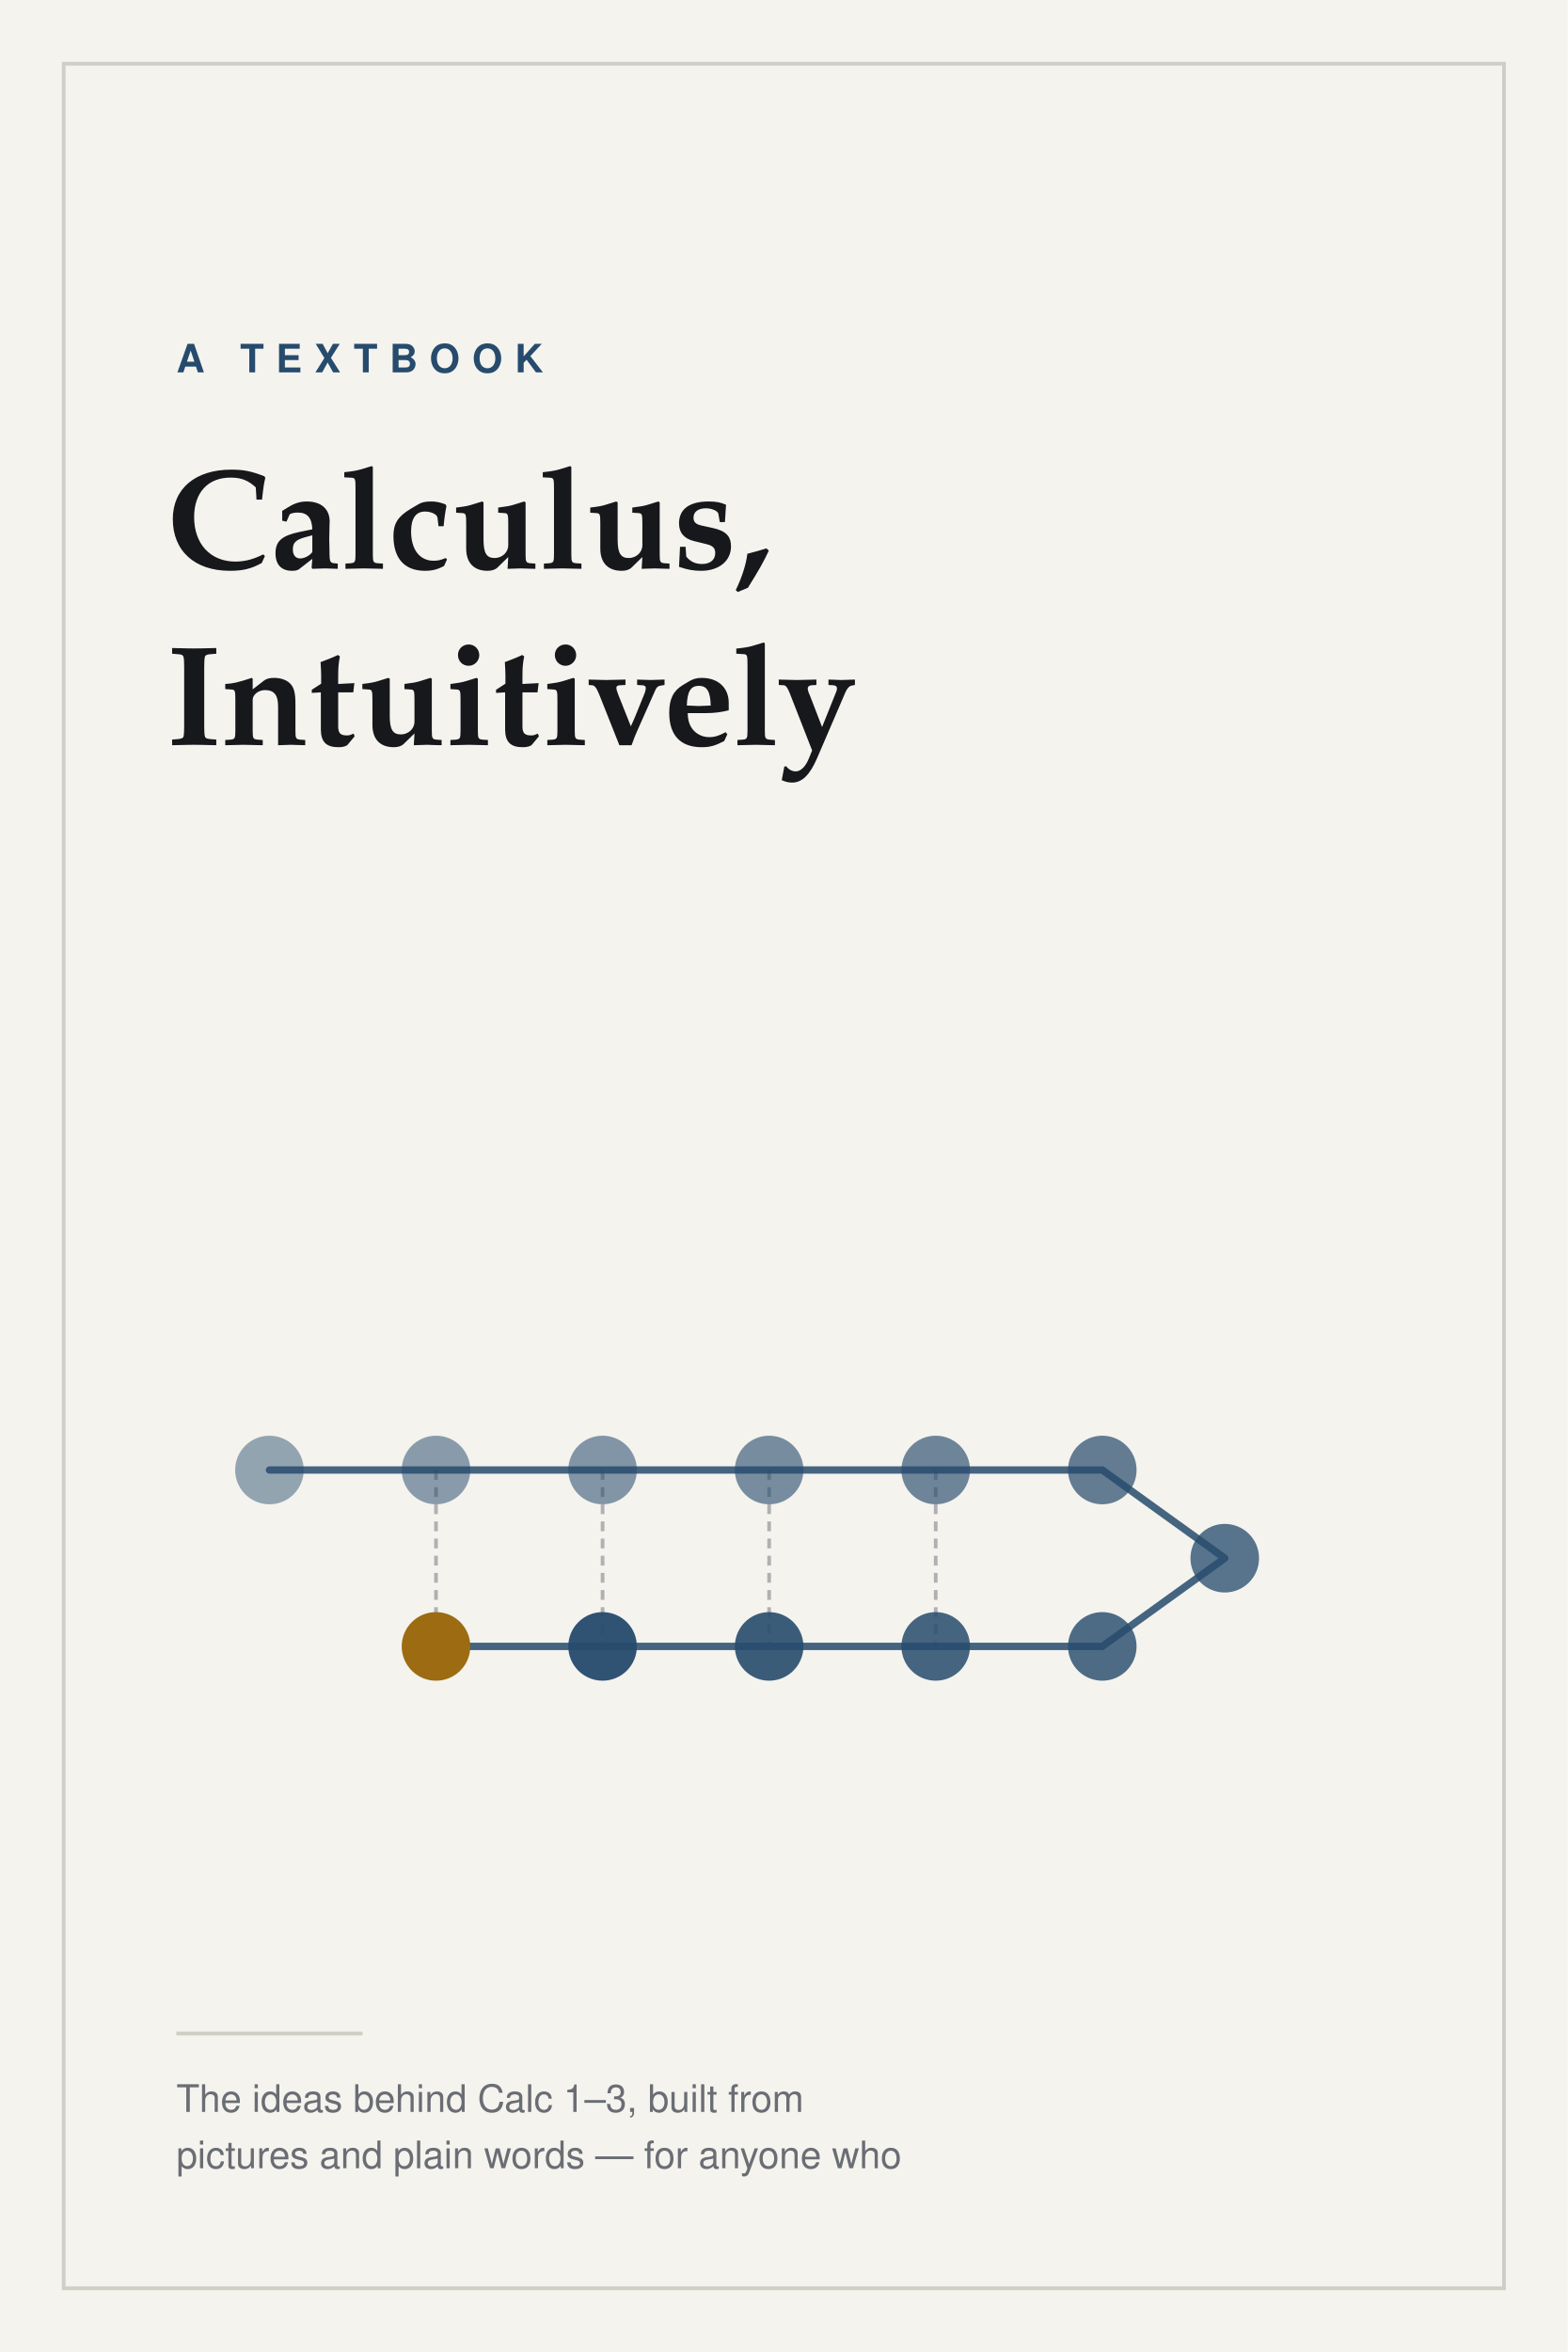
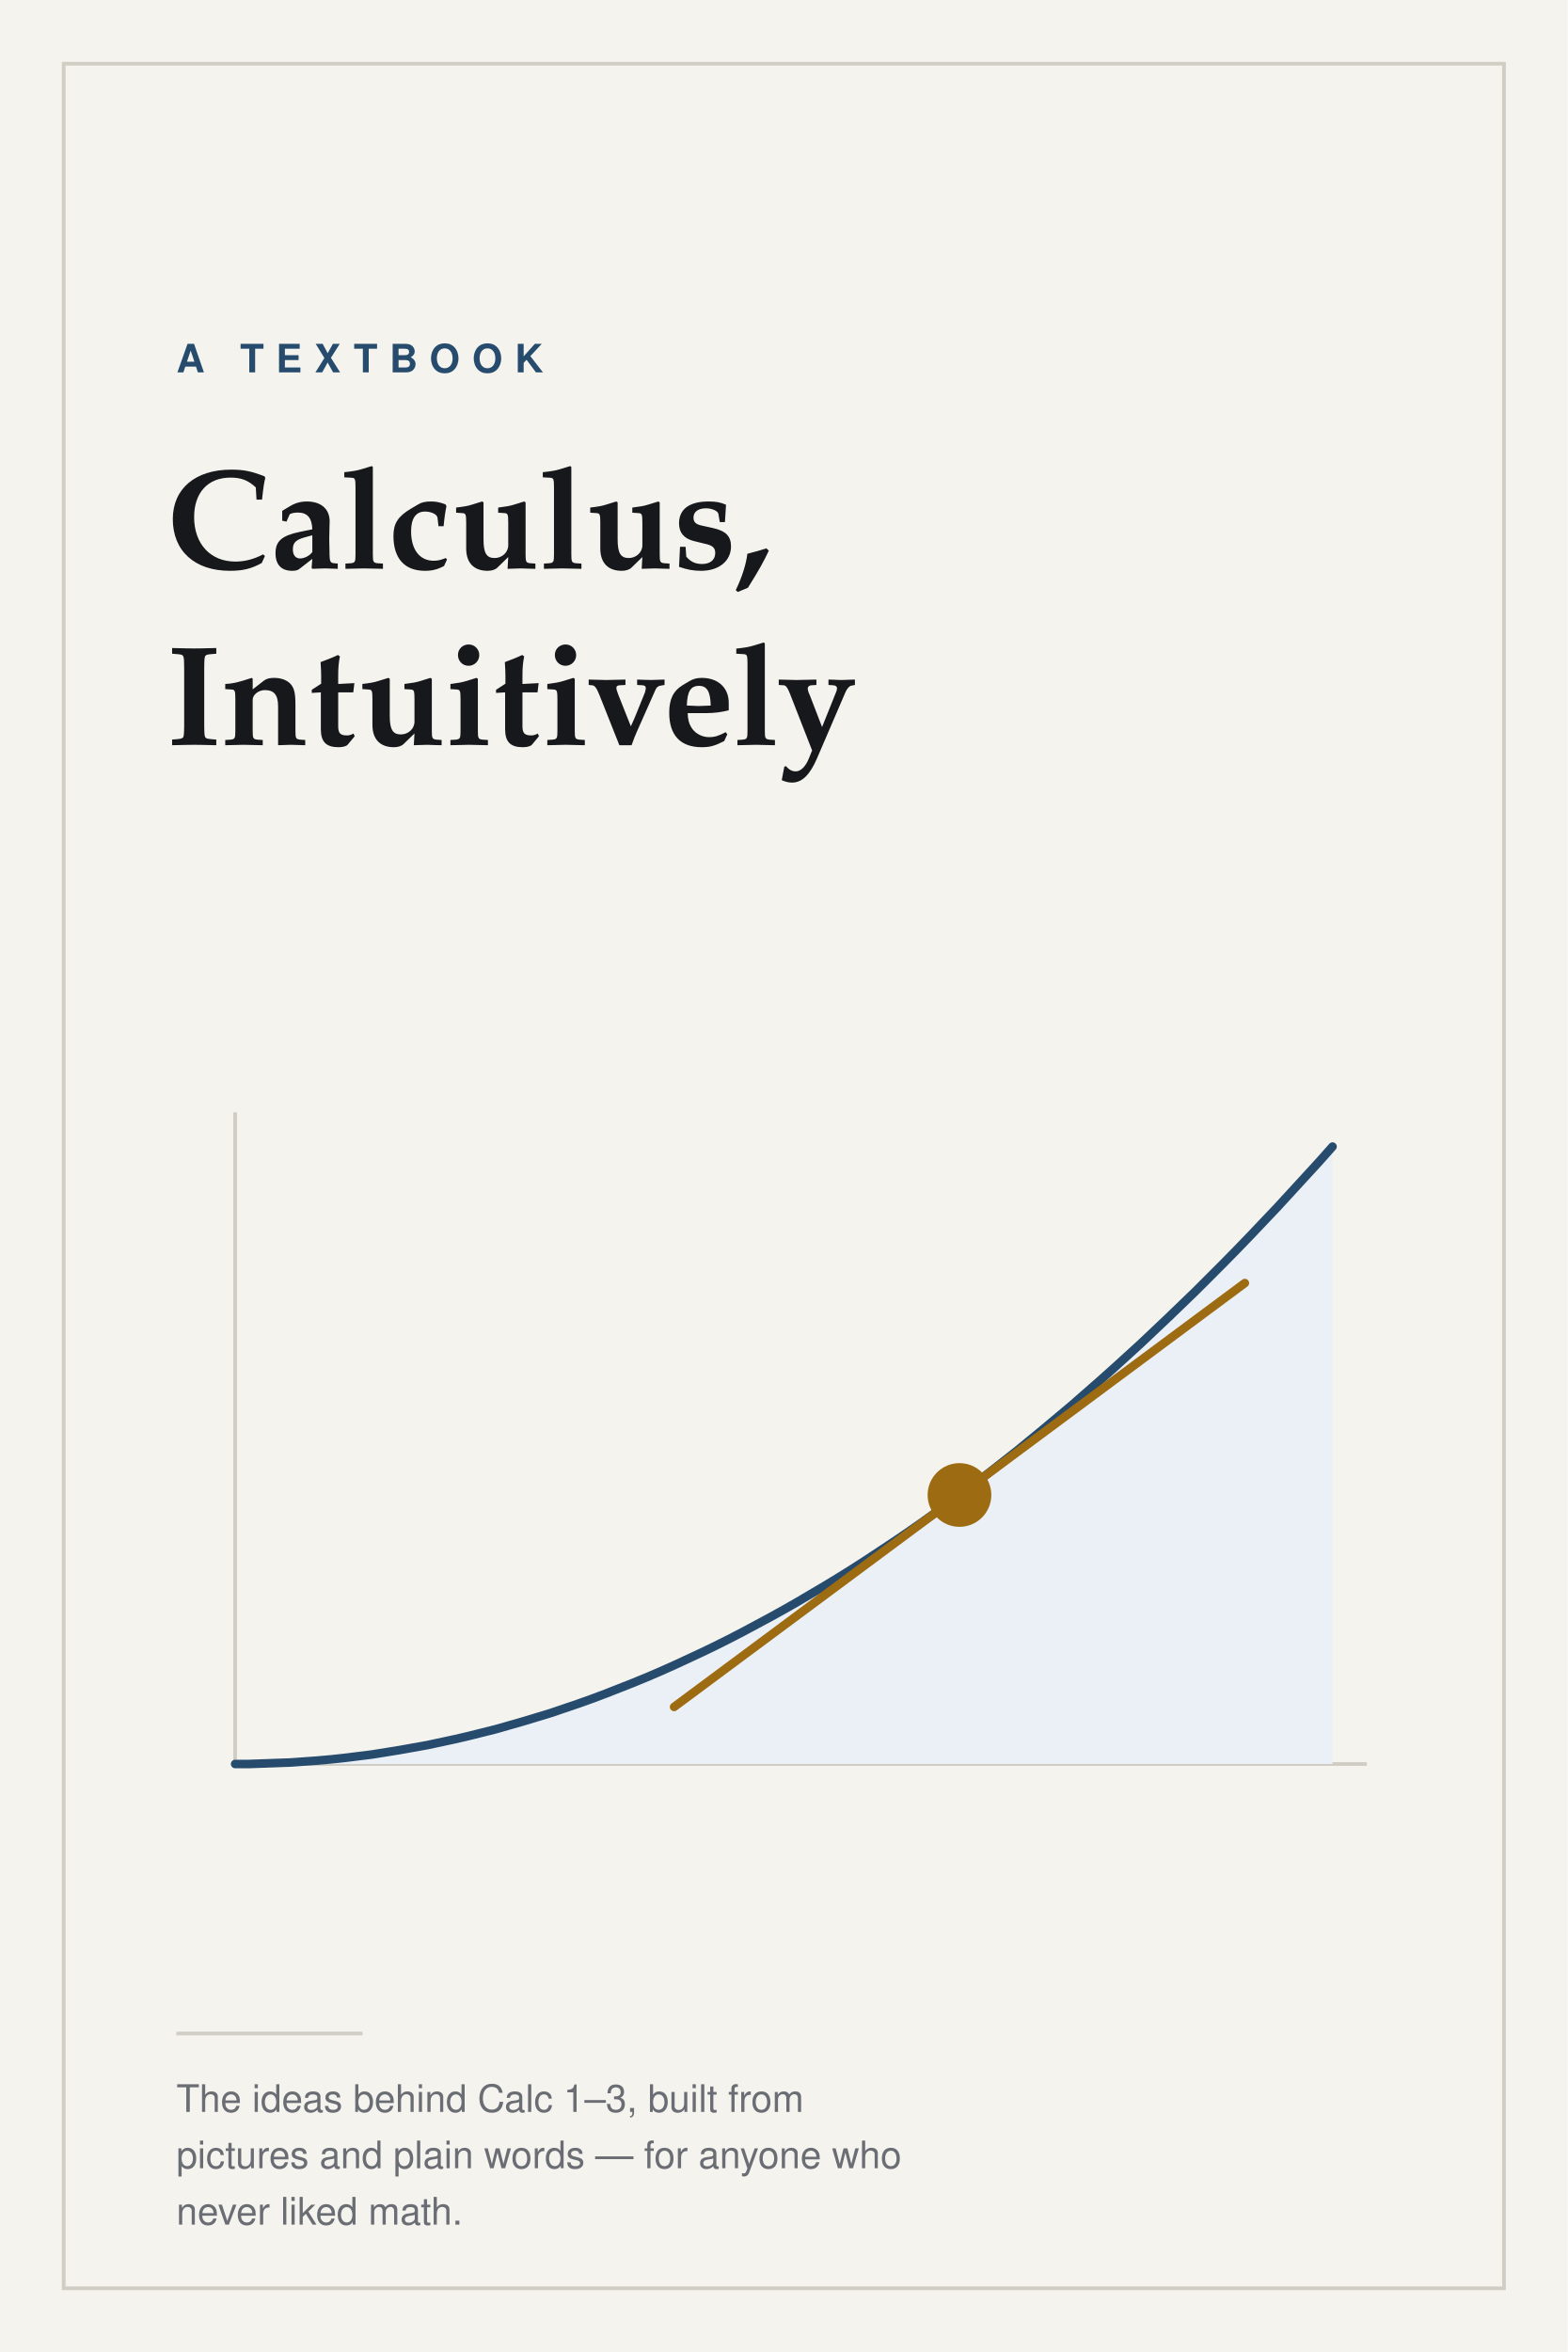
- <svg xmlns="http://www.w3.org/2000/svg" viewBox="0 0 640 960" role="img" aria-label="Book cover: Calculus, Intuitively.">
+ <svg xmlns="http://www.w3.org/2000/svg" viewBox="0 0 640 960" role="img" aria-label="Book cover: Calculus, Intuitively. A rising curve with a straight tangent line grazing it at one point, over a shaded area.">
  <rect width="640" height="960" fill="#f4f3ee" />
  <rect x="26" y="26" width="588" height="908" fill="none" stroke="#cfcdc4" stroke-width="1.5" />
  <text x="72" y="152" font-family="-apple-system, BlinkMacSystemFont, 'Segoe UI', Helvetica, Arial, sans-serif" font-size="16" font-weight="650" letter-spacing="5" fill="#274b6d">A TEXTBOOK</text>
  <text x="68" y="232" font-family="'Charter', 'Iowan Old Style', 'Palatino Linotype', Palatino, Georgia, serif" font-size="58" font-weight="700" fill="#17181b">Calculus,</text>
  <text x="68" y="304" font-family="'Charter', 'Iowan Old Style', 'Palatino Linotype', Palatino, Georgia, serif" font-size="58" font-weight="700" fill="#17181b">Intuitively</text>
-   <line x1="178.0" y1="600.0" x2="178.0" y2="672.0" stroke="#6a6d73" stroke-width="1.50" stroke-dasharray="4 3" opacity="0.5" />
-   <line x1="246.0" y1="600.0" x2="246.0" y2="672.0" stroke="#6a6d73" stroke-width="1.50" stroke-dasharray="4 3" opacity="0.5" />
-   <line x1="314.0" y1="600.0" x2="314.0" y2="672.0" stroke="#6a6d73" stroke-width="1.50" stroke-dasharray="4 3" opacity="0.5" />
-   <line x1="382.0" y1="600.0" x2="382.0" y2="672.0" stroke="#6a6d73" stroke-width="1.50" stroke-dasharray="4 3" opacity="0.5" />
-   <path d="M 110.0 600.0 L 178.0 600.0 L 246.0 600.0 L 314.0 600.0 L 382.0 600.0 L 450.0 600.0 L 500.0 636.0 L 450.0 672.0 L 382.0 672.0 L 314.0 672.0 L 246.0 672.0 L 178.0 672.0" fill="none" stroke="#274b6d" stroke-width="3.00" stroke-linecap="round" stroke-linejoin="round" opacity="0.85" />
-   <circle cx="110.0" cy="600.0" r="14.0" fill="#274b6d" opacity="0.47" />
-   <circle cx="178.0" cy="600.0" r="14.0" fill="#274b6d" opacity="0.52" />
-   <circle cx="246.0" cy="600.0" r="14.0" fill="#274b6d" opacity="0.56" />
-   <circle cx="314.0" cy="600.0" r="14.0" fill="#274b6d" opacity="0.61" />
-   <circle cx="382.0" cy="600.0" r="14.0" fill="#274b6d" opacity="0.66" />
-   <circle cx="450.0" cy="600.0" r="14.0" fill="#274b6d" opacity="0.71" />
-   <circle cx="500.0" cy="636.0" r="14.0" fill="#274b6d" opacity="0.76" />
-   <circle cx="450.0" cy="672.0" r="14.0" fill="#274b6d" opacity="0.81" />
-   <circle cx="382.0" cy="672.0" r="14.0" fill="#274b6d" opacity="0.85" />
-   <circle cx="314.0" cy="672.0" r="14.0" fill="#274b6d" opacity="0.90" />
-   <circle cx="246.0" cy="672.0" r="14.0" fill="#274b6d" opacity="0.95" />
-   <circle cx="178.0" cy="672.0" r="14.0" fill="#9c6b12" opacity="1.00" />
+   <line x1="96.0" y1="720.0" x2="558.0" y2="720.0" stroke="#cfcdc4" stroke-width="1.5" />
+   <line x1="96.0" y1="720.0" x2="96.0" y2="454.0" stroke="#cfcdc4" stroke-width="1.5" />
+   <path d="M 96.0 720.0 L 96.0 720.0 L 101.6 720.0 L 107.2 719.8 L 112.8 719.6 L 118.4 719.4 L 124.0 719.0 L 129.6 718.6 L 135.2 718.1 L 140.8 717.5 L 146.4 716.8 L 152.0 716.1 L 157.6 715.2 L 163.2 714.3 L 168.8 713.3 L 174.4 712.3 L 180.0 711.1 L 185.6 709.9 L 191.2 708.6 L 196.8 707.2 L 202.4 705.8 L 208.0 704.2 L 213.6 702.6 L 219.2 700.9 L 224.8 699.2 L 230.4 697.3 L 236.0 695.4 L 241.6 693.4 L 247.2 691.3 L 252.8 689.1 L 258.4 686.9 L 264.0 684.6 L 269.6 682.2 L 275.2 679.7 L 280.8 677.1 L 286.4 674.5 L 292.0 671.8 L 297.6 669.0 L 303.2 666.1 L 308.8 663.1 L 314.4 660.1 L 320.0 657.0 L 325.6 653.8 L 331.2 650.5 L 336.8 647.2 L 342.4 643.8 L 348.0 640.3 L 353.6 636.7 L 359.2 633.0 L 364.8 629.3 L 370.4 625.5 L 376.0 621.6 L 381.6 617.6 L 387.2 613.5 L 392.8 609.4 L 398.4 605.2 L 404.0 600.9 L 409.6 596.5 L 415.2 592.1 L 420.8 587.5 L 426.4 582.9 L 432.0 578.2 L 437.6 573.5 L 443.2 568.6 L 448.8 563.7 L 454.4 558.7 L 460.0 553.6 L 465.6 548.5 L 471.2 543.2 L 476.8 537.9 L 482.4 532.5 L 488.0 527.1 L 493.6 521.5 L 499.2 515.9 L 504.8 510.2 L 510.4 504.4 L 516.0 498.5 L 521.6 492.6 L 527.2 486.5 L 532.8 480.4 L 538.4 474.3 L 544.0 468.0 L 544.0 720.0 Z" fill="#eaf0f6" stroke="none" />
+   <path d="M 96.0 720.0 L 101.6 720.0 L 107.2 719.8 L 112.8 719.6 L 118.4 719.4 L 124.0 719.0 L 129.6 718.6 L 135.2 718.1 L 140.8 717.5 L 146.4 716.8 L 152.0 716.1 L 157.6 715.2 L 163.2 714.3 L 168.8 713.3 L 174.4 712.3 L 180.0 711.1 L 185.6 709.9 L 191.2 708.6 L 196.8 707.2 L 202.4 705.8 L 208.0 704.2 L 213.6 702.6 L 219.2 700.9 L 224.8 699.2 L 230.4 697.3 L 236.0 695.4 L 241.6 693.4 L 247.2 691.3 L 252.8 689.1 L 258.4 686.9 L 264.0 684.6 L 269.6 682.2 L 275.2 679.7 L 280.8 677.1 L 286.4 674.5 L 292.0 671.8 L 297.6 669.0 L 303.2 666.1 L 308.8 663.1 L 314.4 660.1 L 320.0 657.0 L 325.6 653.8 L 331.2 650.5 L 336.8 647.2 L 342.4 643.8 L 348.0 640.3 L 353.6 636.7 L 359.2 633.0 L 364.8 629.3 L 370.4 625.5 L 376.0 621.6 L 381.6 617.6 L 387.2 613.5 L 392.8 609.4 L 398.4 605.2 L 404.0 600.9 L 409.6 596.5 L 415.2 592.1 L 420.8 587.5 L 426.4 582.9 L 432.0 578.2 L 437.6 573.5 L 443.2 568.6 L 448.8 563.7 L 454.4 558.7 L 460.0 553.6 L 465.6 548.5 L 471.2 543.2 L 476.8 537.9 L 482.4 532.5 L 488.0 527.1 L 493.6 521.5 L 499.2 515.9 L 504.8 510.2 L 510.4 504.4 L 516.0 498.5 L 521.6 492.6 L 527.2 486.5 L 532.8 480.4 L 538.4 474.3 L 544.0 468.0" fill="none" stroke="#274b6d" stroke-width="3.50" stroke-linecap="round" stroke-linejoin="round" />
+   <line x1="275.2" y1="696.7" x2="508.2" y2="523.7" stroke="#9c6b12" stroke-width="3.50" stroke-linecap="round" />
+   <circle cx="391.7" cy="610.2" r="13.0" fill="#9c6b12" />
  <path d="M 72 830 L 148 830" stroke="#cfcdc4" stroke-width="1.5" />
  <text x="72" y="862" font-family="-apple-system, BlinkMacSystemFont, 'Segoe UI', Helvetica, Arial, sans-serif" font-size="15.5" fill="#6a6d73">The ideas behind Calc 1–3, built from</text>
  <text x="72" y="885" font-family="-apple-system, BlinkMacSystemFont, 'Segoe UI', Helvetica, Arial, sans-serif" font-size="15.5" fill="#6a6d73">pictures and plain words — for anyone who</text>
+   <text x="72" y="908" font-family="-apple-system, BlinkMacSystemFont, 'Segoe UI', Helvetica, Arial, sans-serif" font-size="15.5" fill="#6a6d73">never liked math.</text>
</svg>
